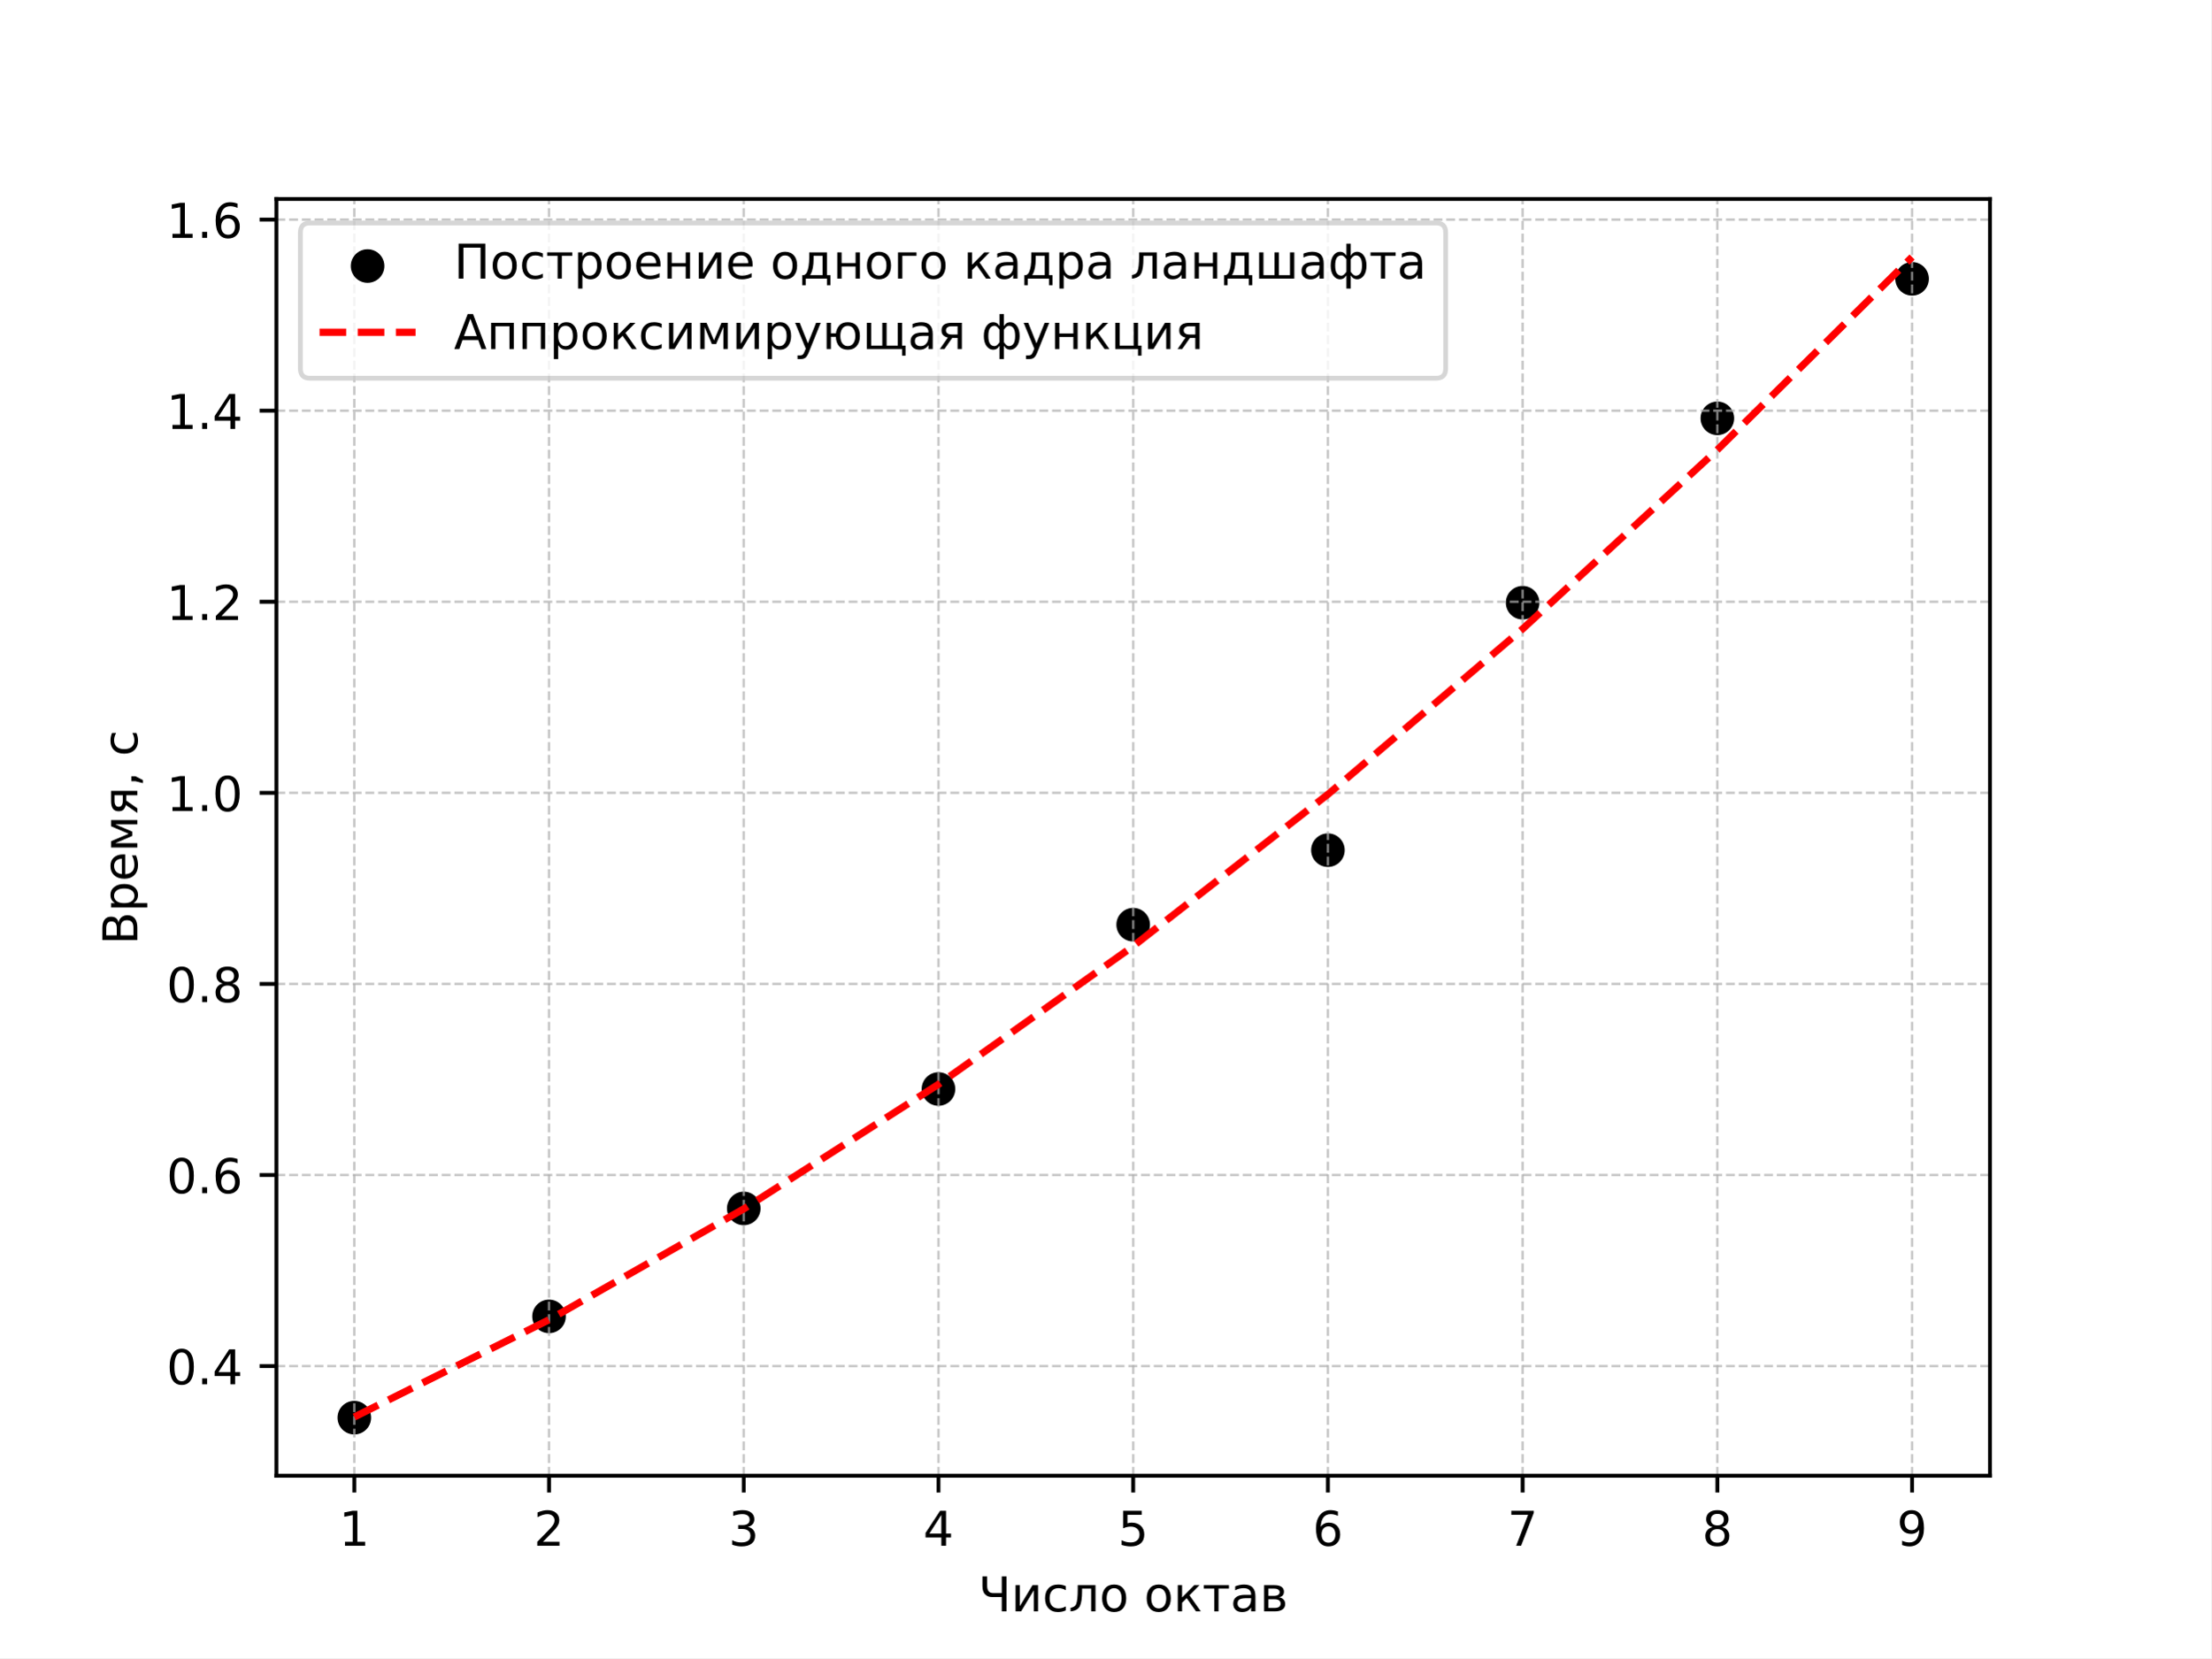
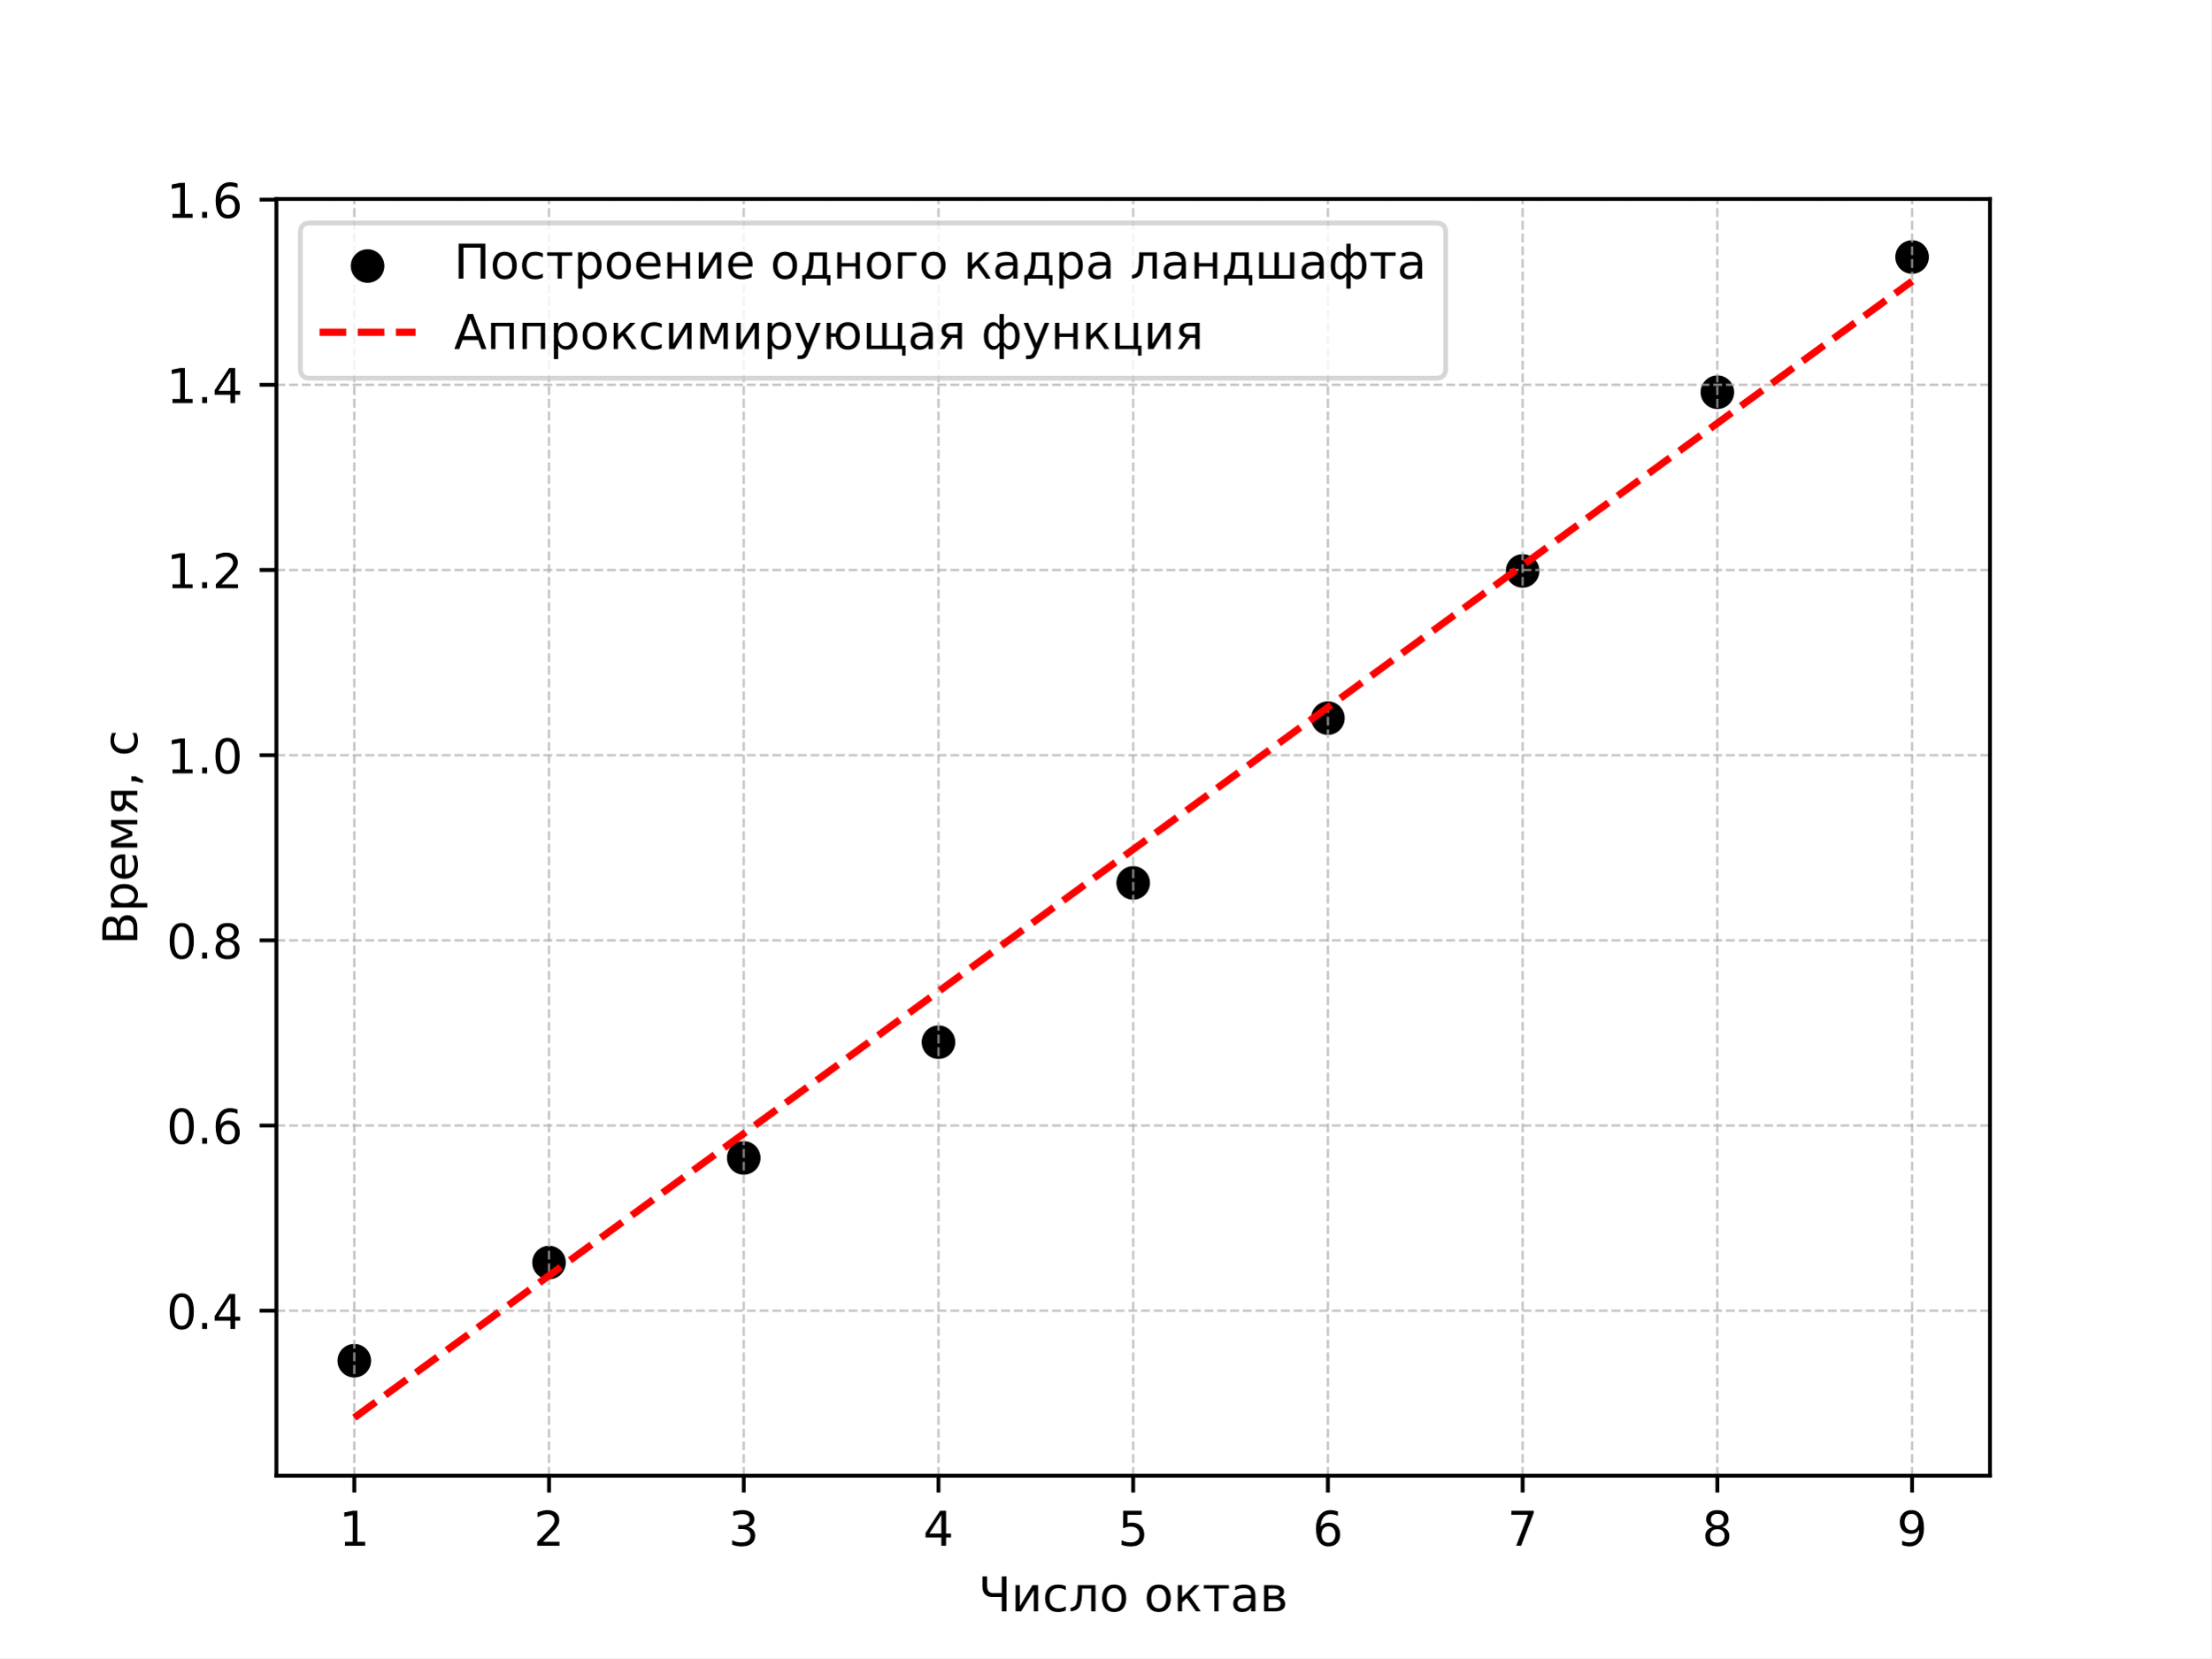
<svg xmlns="http://www.w3.org/2000/svg" xmlns:xlink="http://www.w3.org/1999/xlink" width="460.8pt" height="345.6pt" viewBox="0 0 460.8 345.6" version="1.1">
  <defs>
    <style type="text/css">*{stroke-linejoin: round; stroke-linecap: butt}</style>
  </defs>
  <g id="figure_1">
    <g id="patch_1">
      <path d="M 0 345.6  L 460.8 345.6  L 460.8 0  L 0 0  z " style="fill: #ffffff" />
    </g>
    <g id="axes_1">
      <g id="patch_2">
        <path d="M 57.6 307.584  L 414.72 307.584  L 414.72 41.472  L 57.6 41.472  z " style="fill: #ffffff" />
      </g>
      <g id="PathCollection_1">
        <defs>
-           <path id="m0b397cf14f" d="M 0 3  C 0.796 3 1.559 2.684 2.121 2.121  C 2.684 1.559 3 0.796 3 0  C 3 -0.796 2.684 -1.559 2.121 -2.121  C 1.559 -2.684 0.796 -3 0 -3  C -0.796 -3 -1.559 -2.684 -2.121 -2.121  C -2.684 -1.559 -3 -0.796 -3 0  C -3 0.796 -2.684 1.559 -2.121 2.121  C -1.559 2.684 -0.796 3 0 3  z " style="stroke: #000000" />
+           <path id="m3e64e272c2" d="M 0 3  C 0.796 3 1.559 2.684 2.121 2.121  C 2.684 1.559 3 0.796 3 0  C 3 -0.796 2.684 -1.559 2.121 -2.121  C 1.559 -2.684 0.796 -3 0 -3  C -0.796 -3 -1.559 -2.684 -2.121 -2.121  C -2.684 -1.559 -3 -0.796 -3 0  C -3 0.796 -2.684 1.559 -2.121 2.121  C -1.559 2.684 -0.796 3 0 3  z " style="stroke: #000000" />
        </defs>
-         <g clip-path="url(#pfef467c3a5)">
-           <use xlink:href="#m0b397cf14f" x="73.833" y="295.488" style="stroke: #000000" />
-           <use xlink:href="#m0b397cf14f" x="114.415" y="274.379" style="stroke: #000000" />
-           <use xlink:href="#m0b397cf14f" x="154.996" y="251.876" style="stroke: #000000" />
-           <use xlink:href="#m0b397cf14f" x="195.578" y="226.984" style="stroke: #000000" />
-           <use xlink:href="#m0b397cf14f" x="236.16" y="192.732" style="stroke: #000000" />
-           <use xlink:href="#m0b397cf14f" x="276.742" y="177.199" style="stroke: #000000" />
-           <use xlink:href="#m0b397cf14f" x="317.324" y="125.622" style="stroke: #000000" />
-           <use xlink:href="#m0b397cf14f" x="357.905" y="87.188" style="stroke: #000000" />
-           <use xlink:href="#m0b397cf14f" x="398.487" y="58.113" style="stroke: #000000" />
+         <g clip-path="url(#pcbe6a7c938)">
+           <use xlink:href="#m3e64e272c2" x="73.833" y="283.617" style="stroke: #000000" />
+           <use xlink:href="#m3e64e272c2" x="114.415" y="263.159" style="stroke: #000000" />
+           <use xlink:href="#m3e64e272c2" x="154.996" y="241.351" style="stroke: #000000" />
+           <use xlink:href="#m3e64e272c2" x="195.578" y="217.227" style="stroke: #000000" />
+           <use xlink:href="#m3e64e272c2" x="236.16" y="184.032" style="stroke: #000000" />
+           <use xlink:href="#m3e64e272c2" x="276.742" y="149.679" style="stroke: #000000" />
+           <use xlink:href="#m3e64e272c2" x="317.324" y="118.993" style="stroke: #000000" />
+           <use xlink:href="#m3e64e272c2" x="357.905" y="81.745" style="stroke: #000000" />
+           <use xlink:href="#m3e64e272c2" x="398.487" y="53.568" style="stroke: #000000" />
        </g>
      </g>
      <g id="matplotlib.axis_1">
        <g id="xtick_1">
          <g id="line2d_1">
-             <path d="M 73.833 307.584  L 73.833 41.472  " clip-path="url(#pfef467c3a5)" style="fill: none; stroke-dasharray: 1.85,0.8; stroke-dashoffset: 0; stroke: #b0b0b0; stroke-opacity: 0.7; stroke-width: 0.5" />
+             <path d="M 73.833 307.584  L 73.833 41.472  " clip-path="url(#pcbe6a7c938)" style="fill: none; stroke-dasharray: 1.85,0.8; stroke-dashoffset: 0; stroke: #b0b0b0; stroke-opacity: 0.7; stroke-width: 0.5" />
          </g>
          <g id="line2d_2">
            <defs>
-               <path id="m0e184cc3a9" d="M 0 0  L 0 3.5  " style="stroke: #000000; stroke-width: 0.8" />
-             </defs>
-             <g>
-               <use xlink:href="#m0e184cc3a9" x="73.833" y="307.584" style="stroke: #000000; stroke-width: 0.8" />
+               <path id="ma4b3b471d6" d="M 0 0  L 0 3.5  " style="stroke: #000000; stroke-width: 0.8" />
+             </defs>
+             <g>
+               <use xlink:href="#ma4b3b471d6" x="73.833" y="307.584" style="stroke: #000000; stroke-width: 0.8" />
            </g>
          </g>
          <g id="text_1">
            <g transform="translate(70.65148 322.1824) scale(0.1 -0.1)">
              <defs>
                <path id="DejaVuSans-31" d="M 794 531  L 1825 531  L 1825 4091  L 703 3866  L 703 4441  L 1819 4666  L 2450 4666  L 2450 531  L 3481 531  L 3481 0  L 794 0  L 794 531  z " transform="scale(0.015625)" />
              </defs>
              <use xlink:href="#DejaVuSans-31" />
            </g>
          </g>
        </g>
        <g id="xtick_2">
          <g id="line2d_3">
-             <path d="M 114.415 307.584  L 114.415 41.472  " clip-path="url(#pfef467c3a5)" style="fill: none; stroke-dasharray: 1.85,0.8; stroke-dashoffset: 0; stroke: #b0b0b0; stroke-opacity: 0.7; stroke-width: 0.5" />
+             <path d="M 114.415 307.584  L 114.415 41.472  " clip-path="url(#pcbe6a7c938)" style="fill: none; stroke-dasharray: 1.85,0.8; stroke-dashoffset: 0; stroke: #b0b0b0; stroke-opacity: 0.7; stroke-width: 0.5" />
          </g>
          <g id="line2d_4">
            <g>
-               <use xlink:href="#m0e184cc3a9" x="114.415" y="307.584" style="stroke: #000000; stroke-width: 0.8" />
+               <use xlink:href="#ma4b3b471d6" x="114.415" y="307.584" style="stroke: #000000; stroke-width: 0.8" />
            </g>
          </g>
          <g id="text_2">
            <g transform="translate(111.2333 322.1824) scale(0.1 -0.1)">
              <defs>
                <path id="DejaVuSans-32" d="M 1228 531  L 3431 531  L 3431 0  L 469 0  L 469 531  Q 828 903 1448 1529  Q 2069 2156 2228 2338  Q 2531 2678 2651 2914  Q 2772 3150 2772 3378  Q 2772 3750 2511 3984  Q 2250 4219 1831 4219  Q 1534 4219 1204 4116  Q 875 4013 500 3803  L 500 4441  Q 881 4594 1212 4672  Q 1544 4750 1819 4750  Q 2544 4750 2975 4387  Q 3406 4025 3406 3419  Q 3406 3131 3298 2873  Q 3191 2616 2906 2266  Q 2828 2175 2409 1742  Q 1991 1309 1228 531  z " transform="scale(0.015625)" />
              </defs>
              <use xlink:href="#DejaVuSans-32" />
            </g>
          </g>
        </g>
        <g id="xtick_3">
          <g id="line2d_5">
-             <path d="M 154.996 307.584  L 154.996 41.472  " clip-path="url(#pfef467c3a5)" style="fill: none; stroke-dasharray: 1.85,0.8; stroke-dashoffset: 0; stroke: #b0b0b0; stroke-opacity: 0.7; stroke-width: 0.5" />
+             <path d="M 154.996 307.584  L 154.996 41.472  " clip-path="url(#pcbe6a7c938)" style="fill: none; stroke-dasharray: 1.85,0.8; stroke-dashoffset: 0; stroke: #b0b0b0; stroke-opacity: 0.7; stroke-width: 0.5" />
          </g>
          <g id="line2d_6">
            <g>
-               <use xlink:href="#m0e184cc3a9" x="154.996" y="307.584" style="stroke: #000000; stroke-width: 0.8" />
+               <use xlink:href="#ma4b3b471d6" x="154.996" y="307.584" style="stroke: #000000; stroke-width: 0.8" />
            </g>
          </g>
          <g id="text_3">
            <g transform="translate(151.8151 322.1824) scale(0.1 -0.1)">
              <defs>
                <path id="DejaVuSans-33" d="M 2597 2516  Q 3050 2419 3304 2112  Q 3559 1806 3559 1356  Q 3559 666 3084 287  Q 2609 -91 1734 -91  Q 1441 -91 1130 -33  Q 819 25 488 141  L 488 750  Q 750 597 1062 519  Q 1375 441 1716 441  Q 2309 441 2620 675  Q 2931 909 2931 1356  Q 2931 1769 2642 2001  Q 2353 2234 1838 2234  L 1294 2234  L 1294 2753  L 1863 2753  Q 2328 2753 2575 2939  Q 2822 3125 2822 3475  Q 2822 3834 2567 4026  Q 2313 4219 1838 4219  Q 1578 4219 1281 4162  Q 984 4106 628 3988  L 628 4550  Q 988 4650 1302 4700  Q 1616 4750 1894 4750  Q 2613 4750 3031 4423  Q 3450 4097 3450 3541  Q 3450 3153 3228 2886  Q 3006 2619 2597 2516  z " transform="scale(0.015625)" />
              </defs>
              <use xlink:href="#DejaVuSans-33" />
            </g>
          </g>
        </g>
        <g id="xtick_4">
          <g id="line2d_7">
-             <path d="M 195.578 307.584  L 195.578 41.472  " clip-path="url(#pfef467c3a5)" style="fill: none; stroke-dasharray: 1.85,0.8; stroke-dashoffset: 0; stroke: #b0b0b0; stroke-opacity: 0.7; stroke-width: 0.5" />
+             <path d="M 195.578 307.584  L 195.578 41.472  " clip-path="url(#pcbe6a7c938)" style="fill: none; stroke-dasharray: 1.85,0.8; stroke-dashoffset: 0; stroke: #b0b0b0; stroke-opacity: 0.7; stroke-width: 0.5" />
          </g>
          <g id="line2d_8">
            <g>
-               <use xlink:href="#m0e184cc3a9" x="195.578" y="307.584" style="stroke: #000000; stroke-width: 0.8" />
+               <use xlink:href="#ma4b3b471d6" x="195.578" y="307.584" style="stroke: #000000; stroke-width: 0.8" />
            </g>
          </g>
          <g id="text_4">
            <g transform="translate(192.3969 322.1824) scale(0.1 -0.1)">
              <defs>
                <path id="DejaVuSans-34" d="M 2419 4116  L 825 1625  L 2419 1625  L 2419 4116  z M 2253 4666  L 3047 4666  L 3047 1625  L 3713 1625  L 3713 1100  L 3047 1100  L 3047 0  L 2419 0  L 2419 1100  L 313 1100  L 313 1709  L 2253 4666  z " transform="scale(0.015625)" />
              </defs>
              <use xlink:href="#DejaVuSans-34" />
            </g>
          </g>
        </g>
        <g id="xtick_5">
          <g id="line2d_9">
-             <path d="M 236.16 307.584  L 236.16 41.472  " clip-path="url(#pfef467c3a5)" style="fill: none; stroke-dasharray: 1.85,0.8; stroke-dashoffset: 0; stroke: #b0b0b0; stroke-opacity: 0.7; stroke-width: 0.5" />
+             <path d="M 236.16 307.584  L 236.16 41.472  " clip-path="url(#pcbe6a7c938)" style="fill: none; stroke-dasharray: 1.85,0.8; stroke-dashoffset: 0; stroke: #b0b0b0; stroke-opacity: 0.7; stroke-width: 0.5" />
          </g>
          <g id="line2d_10">
            <g>
-               <use xlink:href="#m0e184cc3a9" x="236.16" y="307.584" style="stroke: #000000; stroke-width: 0.8" />
+               <use xlink:href="#ma4b3b471d6" x="236.16" y="307.584" style="stroke: #000000; stroke-width: 0.8" />
            </g>
          </g>
          <g id="text_5">
            <g transform="translate(232.9787 322.1824) scale(0.1 -0.1)">
              <defs>
                <path id="DejaVuSans-35" d="M 691 4666  L 3169 4666  L 3169 4134  L 1269 4134  L 1269 2991  Q 1406 3038 1543 3061  Q 1681 3084 1819 3084  Q 2600 3084 3056 2656  Q 3513 2228 3513 1497  Q 3513 744 3044 326  Q 2575 -91 1722 -91  Q 1428 -91 1123 -41  Q 819 9 494 109  L 494 744  Q 775 591 1075 516  Q 1375 441 1709 441  Q 2250 441 2565 725  Q 2881 1009 2881 1497  Q 2881 1984 2565 2268  Q 2250 2553 1709 2553  Q 1456 2553 1204 2497  Q 953 2441 691 2322  L 691 4666  z " transform="scale(0.015625)" />
              </defs>
              <use xlink:href="#DejaVuSans-35" />
            </g>
          </g>
        </g>
        <g id="xtick_6">
          <g id="line2d_11">
-             <path d="M 276.742 307.584  L 276.742 41.472  " clip-path="url(#pfef467c3a5)" style="fill: none; stroke-dasharray: 1.85,0.8; stroke-dashoffset: 0; stroke: #b0b0b0; stroke-opacity: 0.7; stroke-width: 0.5" />
+             <path d="M 276.742 307.584  L 276.742 41.472  " clip-path="url(#pcbe6a7c938)" style="fill: none; stroke-dasharray: 1.85,0.8; stroke-dashoffset: 0; stroke: #b0b0b0; stroke-opacity: 0.7; stroke-width: 0.5" />
          </g>
          <g id="line2d_12">
            <g>
-               <use xlink:href="#m0e184cc3a9" x="276.742" y="307.584" style="stroke: #000000; stroke-width: 0.8" />
+               <use xlink:href="#ma4b3b471d6" x="276.742" y="307.584" style="stroke: #000000; stroke-width: 0.8" />
            </g>
          </g>
          <g id="text_6">
            <g transform="translate(273.5606 322.1824) scale(0.1 -0.1)">
              <defs>
                <path id="DejaVuSans-36" d="M 2113 2584  Q 1688 2584 1439 2293  Q 1191 2003 1191 1497  Q 1191 994 1439 701  Q 1688 409 2113 409  Q 2538 409 2786 701  Q 3034 994 3034 1497  Q 3034 2003 2786 2293  Q 2538 2584 2113 2584  z M 3366 4563  L 3366 3988  Q 3128 4100 2886 4159  Q 2644 4219 2406 4219  Q 1781 4219 1451 3797  Q 1122 3375 1075 2522  Q 1259 2794 1537 2939  Q 1816 3084 2150 3084  Q 2853 3084 3261 2657  Q 3669 2231 3669 1497  Q 3669 778 3244 343  Q 2819 -91 2113 -91  Q 1303 -91 875 529  Q 447 1150 447 2328  Q 447 3434 972 4092  Q 1497 4750 2381 4750  Q 2619 4750 2861 4703  Q 3103 4656 3366 4563  z " transform="scale(0.015625)" />
              </defs>
              <use xlink:href="#DejaVuSans-36" />
            </g>
          </g>
        </g>
        <g id="xtick_7">
          <g id="line2d_13">
-             <path d="M 317.324 307.584  L 317.324 41.472  " clip-path="url(#pfef467c3a5)" style="fill: none; stroke-dasharray: 1.85,0.8; stroke-dashoffset: 0; stroke: #b0b0b0; stroke-opacity: 0.7; stroke-width: 0.5" />
+             <path d="M 317.324 307.584  L 317.324 41.472  " clip-path="url(#pcbe6a7c938)" style="fill: none; stroke-dasharray: 1.85,0.8; stroke-dashoffset: 0; stroke: #b0b0b0; stroke-opacity: 0.7; stroke-width: 0.5" />
          </g>
          <g id="line2d_14">
            <g>
-               <use xlink:href="#m0e184cc3a9" x="317.324" y="307.584" style="stroke: #000000; stroke-width: 0.8" />
+               <use xlink:href="#ma4b3b471d6" x="317.324" y="307.584" style="stroke: #000000; stroke-width: 0.8" />
            </g>
          </g>
          <g id="text_7">
            <g transform="translate(314.1424 322.1824) scale(0.1 -0.1)">
              <defs>
                <path id="DejaVuSans-37" d="M 525 4666  L 3525 4666  L 3525 4397  L 1831 0  L 1172 0  L 2766 4134  L 525 4134  L 525 4666  z " transform="scale(0.015625)" />
              </defs>
              <use xlink:href="#DejaVuSans-37" />
            </g>
          </g>
        </g>
        <g id="xtick_8">
          <g id="line2d_15">
-             <path d="M 357.905 307.584  L 357.905 41.472  " clip-path="url(#pfef467c3a5)" style="fill: none; stroke-dasharray: 1.85,0.8; stroke-dashoffset: 0; stroke: #b0b0b0; stroke-opacity: 0.7; stroke-width: 0.5" />
+             <path d="M 357.905 307.584  L 357.905 41.472  " clip-path="url(#pcbe6a7c938)" style="fill: none; stroke-dasharray: 1.85,0.8; stroke-dashoffset: 0; stroke: #b0b0b0; stroke-opacity: 0.7; stroke-width: 0.5" />
          </g>
          <g id="line2d_16">
            <g>
-               <use xlink:href="#m0e184cc3a9" x="357.905" y="307.584" style="stroke: #000000; stroke-width: 0.8" />
+               <use xlink:href="#ma4b3b471d6" x="357.905" y="307.584" style="stroke: #000000; stroke-width: 0.8" />
            </g>
          </g>
          <g id="text_8">
            <g transform="translate(354.7242 322.1824) scale(0.1 -0.1)">
              <defs>
                <path id="DejaVuSans-38" d="M 2034 2216  Q 1584 2216 1326 1975  Q 1069 1734 1069 1313  Q 1069 891 1326 650  Q 1584 409 2034 409  Q 2484 409 2743 651  Q 3003 894 3003 1313  Q 3003 1734 2745 1975  Q 2488 2216 2034 2216  z M 1403 2484  Q 997 2584 770 2862  Q 544 3141 544 3541  Q 544 4100 942 4425  Q 1341 4750 2034 4750  Q 2731 4750 3128 4425  Q 3525 4100 3525 3541  Q 3525 3141 3298 2862  Q 3072 2584 2669 2484  Q 3125 2378 3379 2068  Q 3634 1759 3634 1313  Q 3634 634 3220 271  Q 2806 -91 2034 -91  Q 1263 -91 848 271  Q 434 634 434 1313  Q 434 1759 690 2068  Q 947 2378 1403 2484  z M 1172 3481  Q 1172 3119 1398 2916  Q 1625 2713 2034 2713  Q 2441 2713 2670 2916  Q 2900 3119 2900 3481  Q 2900 3844 2670 4047  Q 2441 4250 2034 4250  Q 1625 4250 1398 4047  Q 1172 3844 1172 3481  z " transform="scale(0.015625)" />
              </defs>
              <use xlink:href="#DejaVuSans-38" />
            </g>
          </g>
        </g>
        <g id="xtick_9">
          <g id="line2d_17">
-             <path d="M 398.487 307.584  L 398.487 41.472  " clip-path="url(#pfef467c3a5)" style="fill: none; stroke-dasharray: 1.85,0.8; stroke-dashoffset: 0; stroke: #b0b0b0; stroke-opacity: 0.7; stroke-width: 0.5" />
+             <path d="M 398.487 307.584  L 398.487 41.472  " clip-path="url(#pcbe6a7c938)" style="fill: none; stroke-dasharray: 1.85,0.8; stroke-dashoffset: 0; stroke: #b0b0b0; stroke-opacity: 0.7; stroke-width: 0.5" />
          </g>
          <g id="line2d_18">
            <g>
-               <use xlink:href="#m0e184cc3a9" x="398.487" y="307.584" style="stroke: #000000; stroke-width: 0.8" />
+               <use xlink:href="#ma4b3b471d6" x="398.487" y="307.584" style="stroke: #000000; stroke-width: 0.8" />
            </g>
          </g>
          <g id="text_9">
            <g transform="translate(395.306 322.1824) scale(0.1 -0.1)">
              <defs>
                <path id="DejaVuSans-39" d="M 703 97  L 703 672  Q 941 559 1184 500  Q 1428 441 1663 441  Q 2288 441 2617 861  Q 2947 1281 2994 2138  Q 2813 1869 2534 1725  Q 2256 1581 1919 1581  Q 1219 1581 811 2004  Q 403 2428 403 3163  Q 403 3881 828 4315  Q 1253 4750 1959 4750  Q 2769 4750 3195 4129  Q 3622 3509 3622 2328  Q 3622 1225 3098 567  Q 2575 -91 1691 -91  Q 1453 -91 1209 -44  Q 966 3 703 97  z M 1959 2075  Q 2384 2075 2632 2365  Q 2881 2656 2881 3163  Q 2881 3666 2632 3958  Q 2384 4250 1959 4250  Q 1534 4250 1286 3958  Q 1038 3666 1038 3163  Q 1038 2656 1286 2365  Q 1534 2075 1959 2075  z " transform="scale(0.015625)" />
              </defs>
              <use xlink:href="#DejaVuSans-39" />
            </g>
          </g>
        </g>
        <g id="text_10">
          <g transform="translate(203.8858 335.8606) scale(0.1 -0.1)">
            <defs>
              <path id="DejaVuSans-427" d="M 3125 0  L 3125 1913  L 1822 1913  Q 1241 1913 894 2277  Q 547 2641 547 3384  L 547 4666  L 1175 4666  L 1175 3434  Q 1175 2938 1369 2691  Q 1563 2444 1950 2444  L 3125 2444  L 3125 4666  L 3759 4666  L 3759 0  L 3125 0  z " transform="scale(0.015625)" />
              <path id="DejaVuSans-438" d="M 3578 3500  L 3578 0  L 3006 0  L 3006 2809  L 1319 0  L 581 0  L 581 3500  L 1153 3500  L 1153 697  L 2838 3500  L 3578 3500  z " transform="scale(0.015625)" />
              <path id="DejaVuSans-441" d="M 3122 3366  L 3122 2828  Q 2878 2963 2633 3030  Q 2388 3097 2138 3097  Q 1578 3097 1268 2742  Q 959 2388 959 1747  Q 959 1106 1268 751  Q 1578 397 2138 397  Q 2388 397 2633 464  Q 2878 531 3122 666  L 3122 134  Q 2881 22 2623 -34  Q 2366 -91 2075 -91  Q 1284 -91 818 406  Q 353 903 353 1747  Q 353 2603 823 3093  Q 1294 3584 2113 3584  Q 2378 3584 2631 3529  Q 2884 3475 3122 3366  z " transform="scale(0.015625)" />
              <path id="DejaVuSans-43b" d="M 238 0  L 238 478  Q 806 566 981 959  Q 1194 1513 1194 2928  L 1194 3500  L 3559 3500  L 3559 0  L 2984 0  L 2984 3041  L 1769 3041  L 1769 2694  Q 1769 1344 1494 738  Q 1200 91 238 0  z " transform="scale(0.015625)" />
              <path id="DejaVuSans-43e" d="M 1959 3097  Q 1497 3097 1228 2736  Q 959 2375 959 1747  Q 959 1119 1226 758  Q 1494 397 1959 397  Q 2419 397 2687 759  Q 2956 1122 2956 1747  Q 2956 2369 2687 2733  Q 2419 3097 1959 3097  z M 1959 3584  Q 2709 3584 3137 3096  Q 3566 2609 3566 1747  Q 3566 888 3137 398  Q 2709 -91 1959 -91  Q 1206 -91 779 398  Q 353 888 353 1747  Q 353 2609 779 3096  Q 1206 3584 1959 3584  z " transform="scale(0.015625)" />
              <path id="DejaVuSans-20" transform="scale(0.015625)" />
              <path id="DejaVuSans-43a" d="M 581 3500  L 1153 3500  L 1153 1856  L 2775 3500  L 3481 3500  L 2144 2147  L 3653 0  L 3009 0  L 1769 1766  L 1153 1141  L 1153 0  L 581 0  L 581 3500  z " transform="scale(0.015625)" />
              <path id="DejaVuSans-442" d="M 188 3500  L 3541 3500  L 3541 3041  L 2147 3041  L 2147 0  L 1581 0  L 1581 3041  L 188 3041  L 188 3500  z " transform="scale(0.015625)" />
              <path id="DejaVuSans-430" d="M 2194 1759  Q 1497 1759 1228 1600  Q 959 1441 959 1056  Q 959 750 1161 570  Q 1363 391 1709 391  Q 2188 391 2477 730  Q 2766 1069 2766 1631  L 2766 1759  L 2194 1759  z M 3341 1997  L 3341 0  L 2766 0  L 2766 531  Q 2569 213 2275 61  Q 1981 -91 1556 -91  Q 1019 -91 701 211  Q 384 513 384 1019  Q 384 1609 779 1909  Q 1175 2209 1959 2209  L 2766 2209  L 2766 2266  Q 2766 2663 2505 2880  Q 2244 3097 1772 3097  Q 1472 3097 1187 3025  Q 903 2953 641 2809  L 641 3341  Q 956 3463 1253 3523  Q 1550 3584 1831 3584  Q 2591 3584 2966 3190  Q 3341 2797 3341 1997  z " transform="scale(0.015625)" />
              <path id="DejaVuSans-432" d="M 1156 1613  L 1156 459  L 1975 459  Q 2369 459 2575 607  Q 2781 756 2781 1038  Q 2781 1319 2575 1466  Q 2369 1613 1975 1613  L 1156 1613  z M 1156 3041  L 1156 2072  L 1913 2072  Q 2238 2072 2444 2201  Q 2650 2331 2650 2563  Q 2650 2794 2444 2917  Q 2238 3041 1913 3041  L 1156 3041  z M 581 3500  L 1950 3500  Q 2566 3500 2897 3275  Q 3228 3050 3228 2634  Q 3228 2313 3059 2123  Q 2891 1934 2559 1888  Q 2956 1813 3175 1575  Q 3394 1338 3394 981  Q 3394 513 3033 256  Q 2672 0 2003 0  L 581 0  L 581 3500  z " transform="scale(0.015625)" />
            </defs>
            <use xlink:href="#DejaVuSans-427" />
            <use xlink:href="#DejaVuSans-438" x="68.555" />
            <use xlink:href="#DejaVuSans-441" x="133.545" />
            <use xlink:href="#DejaVuSans-43b" x="188.525" />
            <use xlink:href="#DejaVuSans-43e" x="252.441" />
            <use xlink:href="#DejaVuSans-20" x="313.623" />
            <use xlink:href="#DejaVuSans-43e" x="345.41" />
            <use xlink:href="#DejaVuSans-43a" x="406.592" />
            <use xlink:href="#DejaVuSans-442" x="466.992" />
            <use xlink:href="#DejaVuSans-430" x="525.244" />
            <use xlink:href="#DejaVuSans-432" x="586.523" />
          </g>
        </g>
      </g>
      <g id="matplotlib.axis_2">
        <g id="ytick_1">
          <g id="line2d_19">
-             <path d="M 57.6 284.734  L 414.72 284.734  " clip-path="url(#pfef467c3a5)" style="fill: none; stroke-dasharray: 1.85,0.8; stroke-dashoffset: 0; stroke: #b0b0b0; stroke-opacity: 0.7; stroke-width: 0.5" />
+             <path d="M 57.6 273.195  L 414.72 273.195  " clip-path="url(#pcbe6a7c938)" style="fill: none; stroke-dasharray: 1.85,0.8; stroke-dashoffset: 0; stroke: #b0b0b0; stroke-opacity: 0.7; stroke-width: 0.5" />
          </g>
          <g id="line2d_20">
            <defs>
-               <path id="m9786c2d677" d="M 0 0  L -3.5 0  " style="stroke: #000000; stroke-width: 0.8" />
-             </defs>
-             <g>
-               <use xlink:href="#m9786c2d677" x="57.6" y="284.734" style="stroke: #000000; stroke-width: 0.8" />
+               <path id="m300ddd4fab" d="M 0 0  L -3.5 0  " style="stroke: #000000; stroke-width: 0.8" />
+             </defs>
+             <g>
+               <use xlink:href="#m300ddd4fab" x="57.6" y="273.195" style="stroke: #000000; stroke-width: 0.8" />
            </g>
          </g>
          <g id="text_11">
-             <g transform="translate(34.69687 288.5337) scale(0.1 -0.1)">
+             <g transform="translate(34.69687 276.9943) scale(0.1 -0.1)">
              <defs>
                <path id="DejaVuSans-30" d="M 2034 4250  Q 1547 4250 1301 3770  Q 1056 3291 1056 2328  Q 1056 1369 1301 889  Q 1547 409 2034 409  Q 2525 409 2770 889  Q 3016 1369 3016 2328  Q 3016 3291 2770 3770  Q 2525 4250 2034 4250  z M 2034 4750  Q 2819 4750 3233 4129  Q 3647 3509 3647 2328  Q 3647 1150 3233 529  Q 2819 -91 2034 -91  Q 1250 -91 836 529  Q 422 1150 422 2328  Q 422 3509 836 4129  Q 1250 4750 2034 4750  z " transform="scale(0.015625)" />
                <path id="DejaVuSans-2e" d="M 684 794  L 1344 794  L 1344 0  L 684 0  L 684 794  z " transform="scale(0.015625)" />
              </defs>
              <use xlink:href="#DejaVuSans-30" />
              <use xlink:href="#DejaVuSans-2e" x="63.623" />
              <use xlink:href="#DejaVuSans-34" x="95.41" />
            </g>
          </g>
        </g>
        <g id="ytick_2">
          <g id="line2d_21">
-             <path d="M 57.6 244.906  L 414.72 244.906  " clip-path="url(#pfef467c3a5)" style="fill: none; stroke-dasharray: 1.85,0.8; stroke-dashoffset: 0; stroke: #b0b0b0; stroke-opacity: 0.7; stroke-width: 0.5" />
+             <path d="M 57.6 234.596  L 414.72 234.596  " clip-path="url(#pcbe6a7c938)" style="fill: none; stroke-dasharray: 1.85,0.8; stroke-dashoffset: 0; stroke: #b0b0b0; stroke-opacity: 0.7; stroke-width: 0.5" />
          </g>
          <g id="line2d_22">
            <g>
-               <use xlink:href="#m9786c2d677" x="57.6" y="244.906" style="stroke: #000000; stroke-width: 0.8" />
+               <use xlink:href="#m300ddd4fab" x="57.6" y="234.596" style="stroke: #000000; stroke-width: 0.8" />
            </g>
          </g>
          <g id="text_12">
-             <g transform="translate(34.69687 248.7057) scale(0.1 -0.1)">
+             <g transform="translate(34.69687 238.3955) scale(0.1 -0.1)">
              <use xlink:href="#DejaVuSans-30" />
              <use xlink:href="#DejaVuSans-2e" x="63.623" />
              <use xlink:href="#DejaVuSans-36" x="95.41" />
            </g>
          </g>
        </g>
        <g id="ytick_3">
          <g id="line2d_23">
-             <path d="M 57.6 205.078  L 414.72 205.078  " clip-path="url(#pfef467c3a5)" style="fill: none; stroke-dasharray: 1.85,0.8; stroke-dashoffset: 0; stroke: #b0b0b0; stroke-opacity: 0.7; stroke-width: 0.5" />
+             <path d="M 57.6 195.997  L 414.72 195.997  " clip-path="url(#pcbe6a7c938)" style="fill: none; stroke-dasharray: 1.85,0.8; stroke-dashoffset: 0; stroke: #b0b0b0; stroke-opacity: 0.7; stroke-width: 0.5" />
          </g>
          <g id="line2d_24">
            <g>
-               <use xlink:href="#m9786c2d677" x="57.6" y="205.078" style="stroke: #000000; stroke-width: 0.8" />
+               <use xlink:href="#m300ddd4fab" x="57.6" y="195.997" style="stroke: #000000; stroke-width: 0.8" />
            </g>
          </g>
          <g id="text_13">
-             <g transform="translate(34.69687 208.8777) scale(0.1 -0.1)">
+             <g transform="translate(34.69687 199.7967) scale(0.1 -0.1)">
              <use xlink:href="#DejaVuSans-30" />
              <use xlink:href="#DejaVuSans-2e" x="63.623" />
              <use xlink:href="#DejaVuSans-38" x="95.41" />
            </g>
          </g>
        </g>
        <g id="ytick_4">
          <g id="line2d_25">
-             <path d="M 57.6 165.25  L 414.72 165.25  " clip-path="url(#pfef467c3a5)" style="fill: none; stroke-dasharray: 1.85,0.8; stroke-dashoffset: 0; stroke: #b0b0b0; stroke-opacity: 0.7; stroke-width: 0.5" />
+             <path d="M 57.6 157.399  L 414.72 157.399  " clip-path="url(#pcbe6a7c938)" style="fill: none; stroke-dasharray: 1.85,0.8; stroke-dashoffset: 0; stroke: #b0b0b0; stroke-opacity: 0.7; stroke-width: 0.5" />
          </g>
          <g id="line2d_26">
            <g>
-               <use xlink:href="#m9786c2d677" x="57.6" y="165.25" style="stroke: #000000; stroke-width: 0.8" />
+               <use xlink:href="#m300ddd4fab" x="57.6" y="157.399" style="stroke: #000000; stroke-width: 0.8" />
            </g>
          </g>
          <g id="text_14">
-             <g transform="translate(34.69687 169.0497) scale(0.1 -0.1)">
+             <g transform="translate(34.69687 161.1979) scale(0.1 -0.1)">
              <use xlink:href="#DejaVuSans-31" />
              <use xlink:href="#DejaVuSans-2e" x="63.623" />
              <use xlink:href="#DejaVuSans-30" x="95.41" />
            </g>
          </g>
        </g>
        <g id="ytick_5">
          <g id="line2d_27">
-             <path d="M 57.6 125.423  L 414.72 125.423  " clip-path="url(#pfef467c3a5)" style="fill: none; stroke-dasharray: 1.85,0.8; stroke-dashoffset: 0; stroke: #b0b0b0; stroke-opacity: 0.7; stroke-width: 0.5" />
+             <path d="M 57.6 118.8  L 414.72 118.8  " clip-path="url(#pcbe6a7c938)" style="fill: none; stroke-dasharray: 1.85,0.8; stroke-dashoffset: 0; stroke: #b0b0b0; stroke-opacity: 0.7; stroke-width: 0.5" />
          </g>
          <g id="line2d_28">
            <g>
-               <use xlink:href="#m9786c2d677" x="57.6" y="125.423" style="stroke: #000000; stroke-width: 0.8" />
+               <use xlink:href="#m300ddd4fab" x="57.6" y="118.8" style="stroke: #000000; stroke-width: 0.8" />
            </g>
          </g>
          <g id="text_15">
-             <g transform="translate(34.69687 129.2217) scale(0.1 -0.1)">
+             <g transform="translate(34.69687 122.5992) scale(0.1 -0.1)">
              <use xlink:href="#DejaVuSans-31" />
              <use xlink:href="#DejaVuSans-2e" x="63.623" />
              <use xlink:href="#DejaVuSans-32" x="95.41" />
            </g>
          </g>
        </g>
        <g id="ytick_6">
          <g id="line2d_29">
-             <path d="M 57.6 85.595  L 414.72 85.595  " clip-path="url(#pfef467c3a5)" style="fill: none; stroke-dasharray: 1.85,0.8; stroke-dashoffset: 0; stroke: #b0b0b0; stroke-opacity: 0.7; stroke-width: 0.5" />
+             <path d="M 57.6 80.201  L 414.72 80.201  " clip-path="url(#pcbe6a7c938)" style="fill: none; stroke-dasharray: 1.85,0.8; stroke-dashoffset: 0; stroke: #b0b0b0; stroke-opacity: 0.7; stroke-width: 0.5" />
          </g>
          <g id="line2d_30">
            <g>
-               <use xlink:href="#m9786c2d677" x="57.6" y="85.595" style="stroke: #000000; stroke-width: 0.8" />
+               <use xlink:href="#m300ddd4fab" x="57.6" y="80.201" style="stroke: #000000; stroke-width: 0.8" />
            </g>
          </g>
          <g id="text_16">
-             <g transform="translate(34.69687 89.39374) scale(0.1 -0.1)">
+             <g transform="translate(34.69687 84.00038) scale(0.1 -0.1)">
              <use xlink:href="#DejaVuSans-31" />
              <use xlink:href="#DejaVuSans-2e" x="63.623" />
              <use xlink:href="#DejaVuSans-34" x="95.41" />
            </g>
          </g>
        </g>
        <g id="ytick_7">
          <g id="line2d_31">
-             <path d="M 57.6 45.767  L 414.72 45.767  " clip-path="url(#pfef467c3a5)" style="fill: none; stroke-dasharray: 1.85,0.8; stroke-dashoffset: 0; stroke: #b0b0b0; stroke-opacity: 0.7; stroke-width: 0.5" />
+             <path d="M 57.6 41.602  L 414.72 41.602  " clip-path="url(#pcbe6a7c938)" style="fill: none; stroke-dasharray: 1.85,0.8; stroke-dashoffset: 0; stroke: #b0b0b0; stroke-opacity: 0.7; stroke-width: 0.5" />
          </g>
          <g id="line2d_32">
            <g>
-               <use xlink:href="#m9786c2d677" x="57.6" y="45.767" style="stroke: #000000; stroke-width: 0.8" />
+               <use xlink:href="#m300ddd4fab" x="57.6" y="41.602" style="stroke: #000000; stroke-width: 0.8" />
            </g>
          </g>
          <g id="text_17">
-             <g transform="translate(34.69687 49.56576) scale(0.1 -0.1)">
+             <g transform="translate(34.69687 45.4016) scale(0.1 -0.1)">
              <use xlink:href="#DejaVuSans-31" />
              <use xlink:href="#DejaVuSans-2e" x="63.623" />
              <use xlink:href="#DejaVuSans-36" x="95.41" />
            </g>
          </g>
        </g>
        <g id="text_18">
          <g transform="translate(28.61719 196.9163) rotate(-90) scale(0.1 -0.1)">
            <defs>
              <path id="DejaVuSans-412" d="M 1259 2228  L 1259 519  L 2272 519  Q 2781 519 3026 730  Q 3272 941 3272 1375  Q 3272 1813 3026 2020  Q 2781 2228 2272 2228  L 1259 2228  z M 1259 4147  L 1259 2741  L 2194 2741  Q 2656 2741 2882 2914  Q 3109 3088 3109 3444  Q 3109 3797 2882 3972  Q 2656 4147 2194 4147  L 1259 4147  z M 628 4666  L 2241 4666  Q 2963 4666 3353 4366  Q 3744 4066 3744 3513  Q 3744 3084 3544 2831  Q 3344 2578 2956 2516  Q 3422 2416 3680 2098  Q 3938 1781 3938 1306  Q 3938 681 3513 340  Q 3088 0 2303 0  L 628 0  L 628 4666  z " transform="scale(0.015625)" />
              <path id="DejaVuSans-440" d="M 1159 525  L 1159 -1331  L 581 -1331  L 581 3500  L 1159 3500  L 1159 2969  Q 1341 3281 1617 3432  Q 1894 3584 2278 3584  Q 2916 3584 3314 3078  Q 3713 2572 3713 1747  Q 3713 922 3314 415  Q 2916 -91 2278 -91  Q 1894 -91 1617 61  Q 1341 213 1159 525  z M 3116 1747  Q 3116 2381 2855 2742  Q 2594 3103 2138 3103  Q 1681 3103 1420 2742  Q 1159 2381 1159 1747  Q 1159 1113 1420 752  Q 1681 391 2138 391  Q 2594 391 2855 752  Q 3116 1113 3116 1747  z " transform="scale(0.015625)" />
              <path id="DejaVuSans-435" d="M 3597 1894  L 3597 1613  L 953 1613  Q 991 1019 1311 708  Q 1631 397 2203 397  Q 2534 397 2845 478  Q 3156 559 3463 722  L 3463 178  Q 3153 47 2828 -22  Q 2503 -91 2169 -91  Q 1331 -91 842 396  Q 353 884 353 1716  Q 353 2575 817 3079  Q 1281 3584 2069 3584  Q 2775 3584 3186 3129  Q 3597 2675 3597 1894  z M 3022 2063  Q 3016 2534 2758 2815  Q 2500 3097 2075 3097  Q 1594 3097 1305 2825  Q 1016 2553 972 2059  L 3022 2063  z " transform="scale(0.015625)" />
              <path id="DejaVuSans-43c" d="M 581 3500  L 1422 3500  L 2416 1156  L 3413 3500  L 4247 3500  L 4247 0  L 3669 0  L 3669 2950  L 2703 672  L 2128 672  L 1159 2950  L 1159 0  L 581 0  L 581 3500  z " transform="scale(0.015625)" />
              <path id="DejaVuSans-44f" d="M 1181 2491  Q 1181 2231 1381 2084  Q 1581 1938 1953 1938  L 2728 1938  L 2728 3041  L 1953 3041  Q 1581 3041 1381 2897  Q 1181 2753 1181 2491  z M 363 0  L 1431 1534  Q 1069 1616 828 1830  Q 588 2044 588 2491  Q 588 2997 923 3248  Q 1259 3500 1938 3500  L 3306 3500  L 3306 0  L 2728 0  L 2728 1478  L 2013 1478  L 981 0  L 363 0  z " transform="scale(0.015625)" />
              <path id="DejaVuSans-2c" d="M 750 794  L 1409 794  L 1409 256  L 897 -744  L 494 -744  L 750 256  L 750 794  z " transform="scale(0.015625)" />
            </defs>
            <use xlink:href="#DejaVuSans-412" />
            <use xlink:href="#DejaVuSans-440" x="68.604" />
            <use xlink:href="#DejaVuSans-435" x="132.08" />
            <use xlink:href="#DejaVuSans-43c" x="193.604" />
            <use xlink:href="#DejaVuSans-44f" x="269.043" />
            <use xlink:href="#DejaVuSans-2c" x="329.199" />
            <use xlink:href="#DejaVuSans-20" x="360.986" />
            <use xlink:href="#DejaVuSans-441" x="392.773" />
          </g>
        </g>
      </g>
      <g id="line2d_33">
-         <path d="M 73.833 295.35  L 114.415 275.082  L 154.996 251.969  L 195.578 226.012  L 236.16 197.211  L 276.742 165.566  L 317.324 131.078  L 357.905 93.745  L 398.487 53.568  " clip-path="url(#pfef467c3a5)" style="fill: none; stroke-dasharray: 5.55,2.4; stroke-dashoffset: 0; stroke: #ff0000; stroke-width: 1.5" />
+         <path d="M 73.833 295.488  L 114.415 265.876  L 154.996 236.265  L 195.578 206.653  L 236.16 177.041  L 276.742 147.43  L 317.324 117.818  L 357.905 88.206  L 398.487 58.594  " clip-path="url(#pcbe6a7c938)" style="fill: none; stroke-dasharray: 5.55,2.4; stroke-dashoffset: 0; stroke: #ff0000; stroke-width: 1.5" />
      </g>
      <g id="patch_3">
        <path d="M 57.6 307.584  L 57.6 41.472  " style="fill: none; stroke: #000000; stroke-width: 0.8; stroke-linejoin: miter; stroke-linecap: square" />
      </g>
      <g id="patch_4">
        <path d="M 414.72 307.584  L 414.72 41.472  " style="fill: none; stroke: #000000; stroke-width: 0.8; stroke-linejoin: miter; stroke-linecap: square" />
      </g>
      <g id="patch_5">
        <path d="M 57.6 307.584  L 414.72 307.584  " style="fill: none; stroke: #000000; stroke-width: 0.8; stroke-linejoin: miter; stroke-linecap: square" />
      </g>
      <g id="patch_6">
        <path d="M 57.6 41.472  L 414.72 41.472  " style="fill: none; stroke: #000000; stroke-width: 0.8; stroke-linejoin: miter; stroke-linecap: square" />
      </g>
      <g id="legend_1">
        <g id="patch_7">
          <path d="M 64.6 78.828  L 299.281 78.828  Q 301.281 78.828 301.281 76.828  L 301.281 48.472  Q 301.281 46.472 299.281 46.472  L 64.6 46.472  Q 62.6 46.472 62.6 48.472  L 62.6 76.828  Q 62.6 78.828 64.6 78.828  z " style="fill: #ffffff; opacity: 0.8; stroke: #cccccc; stroke-linejoin: miter" />
        </g>
        <g id="PathCollection_2">
          <g>
-             <use xlink:href="#m0b397cf14f" x="76.6" y="55.445" style="stroke: #000000" />
+             <use xlink:href="#m3e64e272c2" x="76.6" y="55.445" style="stroke: #000000" />
          </g>
        </g>
        <g id="text_19">
          <g transform="translate(94.6 58.07044) scale(0.1 -0.1)">
            <defs>
              <path id="DejaVuSans-41f" d="M 4184 4666  L 4184 0  L 3553 0  L 3553 4134  L 1259 4134  L 1259 0  L 628 0  L 628 4666  L 4184 4666  z " transform="scale(0.015625)" />
              <path id="DejaVuSans-43d" d="M 581 3500  L 1159 3500  L 1159 2072  L 3025 2072  L 3025 3500  L 3603 3500  L 3603 0  L 3025 0  L 3025 1613  L 1159 1613  L 1159 0  L 581 0  L 581 3500  z " transform="scale(0.015625)" />
              <path id="DejaVuSans-434" d="M 1384 459  L 3053 459  L 3053 3041  L 1844 3041  L 1844 2603  Q 1844 1316 1475 628  L 1384 459  z M 550 459  Q 834 584 959 850  Q 1266 1509 1266 2838  L 1266 3500  L 3631 3500  L 3631 459  L 4091 459  L 4091 -884  L 3631 -884  L 3631 0  L 794 0  L 794 -884  L 334 -884  L 334 459  L 550 459  z " transform="scale(0.015625)" />
              <path id="DejaVuSans-433" d="M 581 0  L 581 3500  L 3050 3500  L 3050 3041  L 1159 3041  L 1159 0  L 581 0  z " transform="scale(0.015625)" />
              <path id="DejaVuSans-448" d="M 3216 459  L 4697 459  L 4697 3500  L 5275 3500  L 5275 0  L 581 0  L 581 3500  L 1159 3500  L 1159 459  L 2638 459  L 2638 3500  L 3216 3500  L 3216 459  z " transform="scale(0.015625)" />
              <path id="DejaVuSans-444" d="M 947 1747  Q 947 1013 1173 702  Q 1400 391 1784 391  Q 2091 391 2447 916  L 2447 2578  Q 2091 3103 1784 3103  Q 1400 3103 1173 2792  Q 947 2481 947 1747  z M 2447 -1331  L 2447 447  Q 2269 153 2064 31  Q 1859 -91 1600 -91  Q 1078 -91 714 392  Q 350 875 350 1734  Q 350 2594 714 3089  Q 1078 3584 1600 3584  Q 1859 3584 2064 3465  Q 2269 3347 2447 3053  L 2447 4666  L 3025 4666  L 3025 3053  Q 3203 3347 3408 3465  Q 3613 3584 3872 3584  Q 4394 3584 4758 3089  Q 5122 2594 5122 1734  Q 5122 875 4758 392  Q 4394 -91 3872 -91  Q 3613 -91 3408 31  Q 3203 153 3025 447  L 3025 -1331  L 2447 -1331  z M 4525 1747  Q 4525 2481 4298 2792  Q 4072 3103 3688 3103  Q 3381 3103 3025 2578  L 3025 916  Q 3381 391 3688 391  Q 4072 391 4298 702  Q 4525 1013 4525 1747  z " transform="scale(0.015625)" />
            </defs>
            <use xlink:href="#DejaVuSans-41f" />
            <use xlink:href="#DejaVuSans-43e" x="75.195" />
            <use xlink:href="#DejaVuSans-441" x="136.377" />
            <use xlink:href="#DejaVuSans-442" x="191.357" />
            <use xlink:href="#DejaVuSans-440" x="249.609" />
            <use xlink:href="#DejaVuSans-43e" x="313.086" />
            <use xlink:href="#DejaVuSans-435" x="374.268" />
            <use xlink:href="#DejaVuSans-43d" x="435.791" />
            <use xlink:href="#DejaVuSans-438" x="501.172" />
            <use xlink:href="#DejaVuSans-435" x="566.162" />
            <use xlink:href="#DejaVuSans-20" x="627.686" />
            <use xlink:href="#DejaVuSans-43e" x="659.473" />
            <use xlink:href="#DejaVuSans-434" x="720.654" />
            <use xlink:href="#DejaVuSans-43d" x="789.795" />
            <use xlink:href="#DejaVuSans-43e" x="855.176" />
            <use xlink:href="#DejaVuSans-433" x="916.357" />
            <use xlink:href="#DejaVuSans-43e" x="968.896" />
            <use xlink:href="#DejaVuSans-20" x="1030.078" />
            <use xlink:href="#DejaVuSans-43a" x="1061.865" />
            <use xlink:href="#DejaVuSans-430" x="1122.266" />
            <use xlink:href="#DejaVuSans-434" x="1183.545" />
            <use xlink:href="#DejaVuSans-440" x="1252.686" />
            <use xlink:href="#DejaVuSans-430" x="1316.162" />
            <use xlink:href="#DejaVuSans-20" x="1377.441" />
            <use xlink:href="#DejaVuSans-43b" x="1409.229" />
            <use xlink:href="#DejaVuSans-430" x="1473.145" />
            <use xlink:href="#DejaVuSans-43d" x="1534.424" />
            <use xlink:href="#DejaVuSans-434" x="1599.805" />
            <use xlink:href="#DejaVuSans-448" x="1668.945" />
            <use xlink:href="#DejaVuSans-430" x="1760.449" />
            <use xlink:href="#DejaVuSans-444" x="1821.729" />
            <use xlink:href="#DejaVuSans-442" x="1907.227" />
            <use xlink:href="#DejaVuSans-430" x="1965.479" />
          </g>
        </g>
        <g id="line2d_34">
          <path d="M 66.6 69.249  L 76.6 69.249  L 86.6 69.249  " style="fill: none; stroke-dasharray: 5.55,2.4; stroke-dashoffset: 0; stroke: #ff0000; stroke-width: 1.5" />
        </g>
        <g id="text_20">
          <g transform="translate(94.6 72.74856) scale(0.1 -0.1)">
            <defs>
              <path id="DejaVuSans-410" d="M 2188 4044  L 1331 1722  L 3047 1722  L 2188 4044  z M 1831 4666  L 2547 4666  L 4325 0  L 3669 0  L 3244 1197  L 1141 1197  L 716 0  L 50 0  L 1831 4666  z " transform="scale(0.015625)" />
              <path id="DejaVuSans-43f" d="M 3603 3500  L 3603 0  L 3025 0  L 3025 3041  L 1159 3041  L 1159 0  L 581 0  L 581 3500  L 3603 3500  z " transform="scale(0.015625)" />
              <path id="DejaVuSans-443" d="M 2059 -325  Q 1816 -950 1584 -1140  Q 1353 -1331 966 -1331  L 506 -1331  L 506 -850  L 844 -850  Q 1081 -850 1212 -737  Q 1344 -625 1503 -206  L 1606 56  L 191 3500  L 800 3500  L 1894 763  L 2988 3500  L 3597 3500  L 2059 -325  z " transform="scale(0.015625)" />
              <path id="DejaVuSans-44e" d="M 3431 3097  Q 2969 3097 2700 2736  Q 2431 2375 2431 1747  Q 2431 1119 2698 758  Q 2966 397 3431 397  Q 3891 397 4159 759  Q 4428 1122 4428 1747  Q 4428 2369 4159 2733  Q 3891 3097 3431 3097  z M 1844 2103  Q 1903 2697 2292 3140  Q 2681 3584 3431 3584  Q 4181 3584 4609 3096  Q 5038 2609 5038 1747  Q 5038 888 4609 398  Q 4181 -91 3431 -91  Q 2678 -91 2267 381  Q 1856 853 1828 1628  L 1178 1628  L 1178 0  L 603 0  L 603 3500  L 1178 3500  L 1178 2103  L 1844 2103  z " transform="scale(0.015625)" />
              <path id="DejaVuSans-449" d="M 5275 0  L 581 0  L 581 3500  L 1159 3500  L 1159 459  L 2638 459  L 2638 3500  L 3216 3500  L 3216 459  L 4697 459  L 4697 3500  L 5275 3500  L 5275 459  L 5734 459  L 5734 -884  L 5275 -884  L 5275 0  z " transform="scale(0.015625)" />
              <path id="DejaVuSans-446" d="M 3603 0  L 581 0  L 581 3500  L 1159 3500  L 1159 459  L 3025 459  L 3025 3500  L 3603 3500  L 3603 459  L 4063 459  L 4063 -884  L 3603 -884  L 3603 0  z " transform="scale(0.015625)" />
            </defs>
            <use xlink:href="#DejaVuSans-410" />
            <use xlink:href="#DejaVuSans-43f" x="68.408" />
            <use xlink:href="#DejaVuSans-43f" x="133.789" />
            <use xlink:href="#DejaVuSans-440" x="199.17" />
            <use xlink:href="#DejaVuSans-43e" x="262.646" />
            <use xlink:href="#DejaVuSans-43a" x="323.828" />
            <use xlink:href="#DejaVuSans-441" x="384.229" />
            <use xlink:href="#DejaVuSans-438" x="439.209" />
            <use xlink:href="#DejaVuSans-43c" x="504.199" />
            <use xlink:href="#DejaVuSans-438" x="579.639" />
            <use xlink:href="#DejaVuSans-440" x="644.629" />
            <use xlink:href="#DejaVuSans-443" x="708.105" />
            <use xlink:href="#DejaVuSans-44e" x="767.285" />
            <use xlink:href="#DejaVuSans-449" x="851.465" />
            <use xlink:href="#DejaVuSans-430" x="945.654" />
            <use xlink:href="#DejaVuSans-44f" x="1006.934" />
            <use xlink:href="#DejaVuSans-20" x="1067.09" />
            <use xlink:href="#DejaVuSans-444" x="1098.877" />
            <use xlink:href="#DejaVuSans-443" x="1184.375" />
            <use xlink:href="#DejaVuSans-43d" x="1243.555" />
            <use xlink:href="#DejaVuSans-43a" x="1308.936" />
            <use xlink:href="#DejaVuSans-446" x="1369.336" />
            <use xlink:href="#DejaVuSans-438" x="1437.402" />
            <use xlink:href="#DejaVuSans-44f" x="1502.393" />
          </g>
        </g>
      </g>
    </g>
  </g>
  <defs>
-     <clipPath id="pfef467c3a5">
+     <clipPath id="pcbe6a7c938">
      <rect x="57.6" y="41.472" width="357.12" height="266.112" />
    </clipPath>
  </defs>
</svg>
